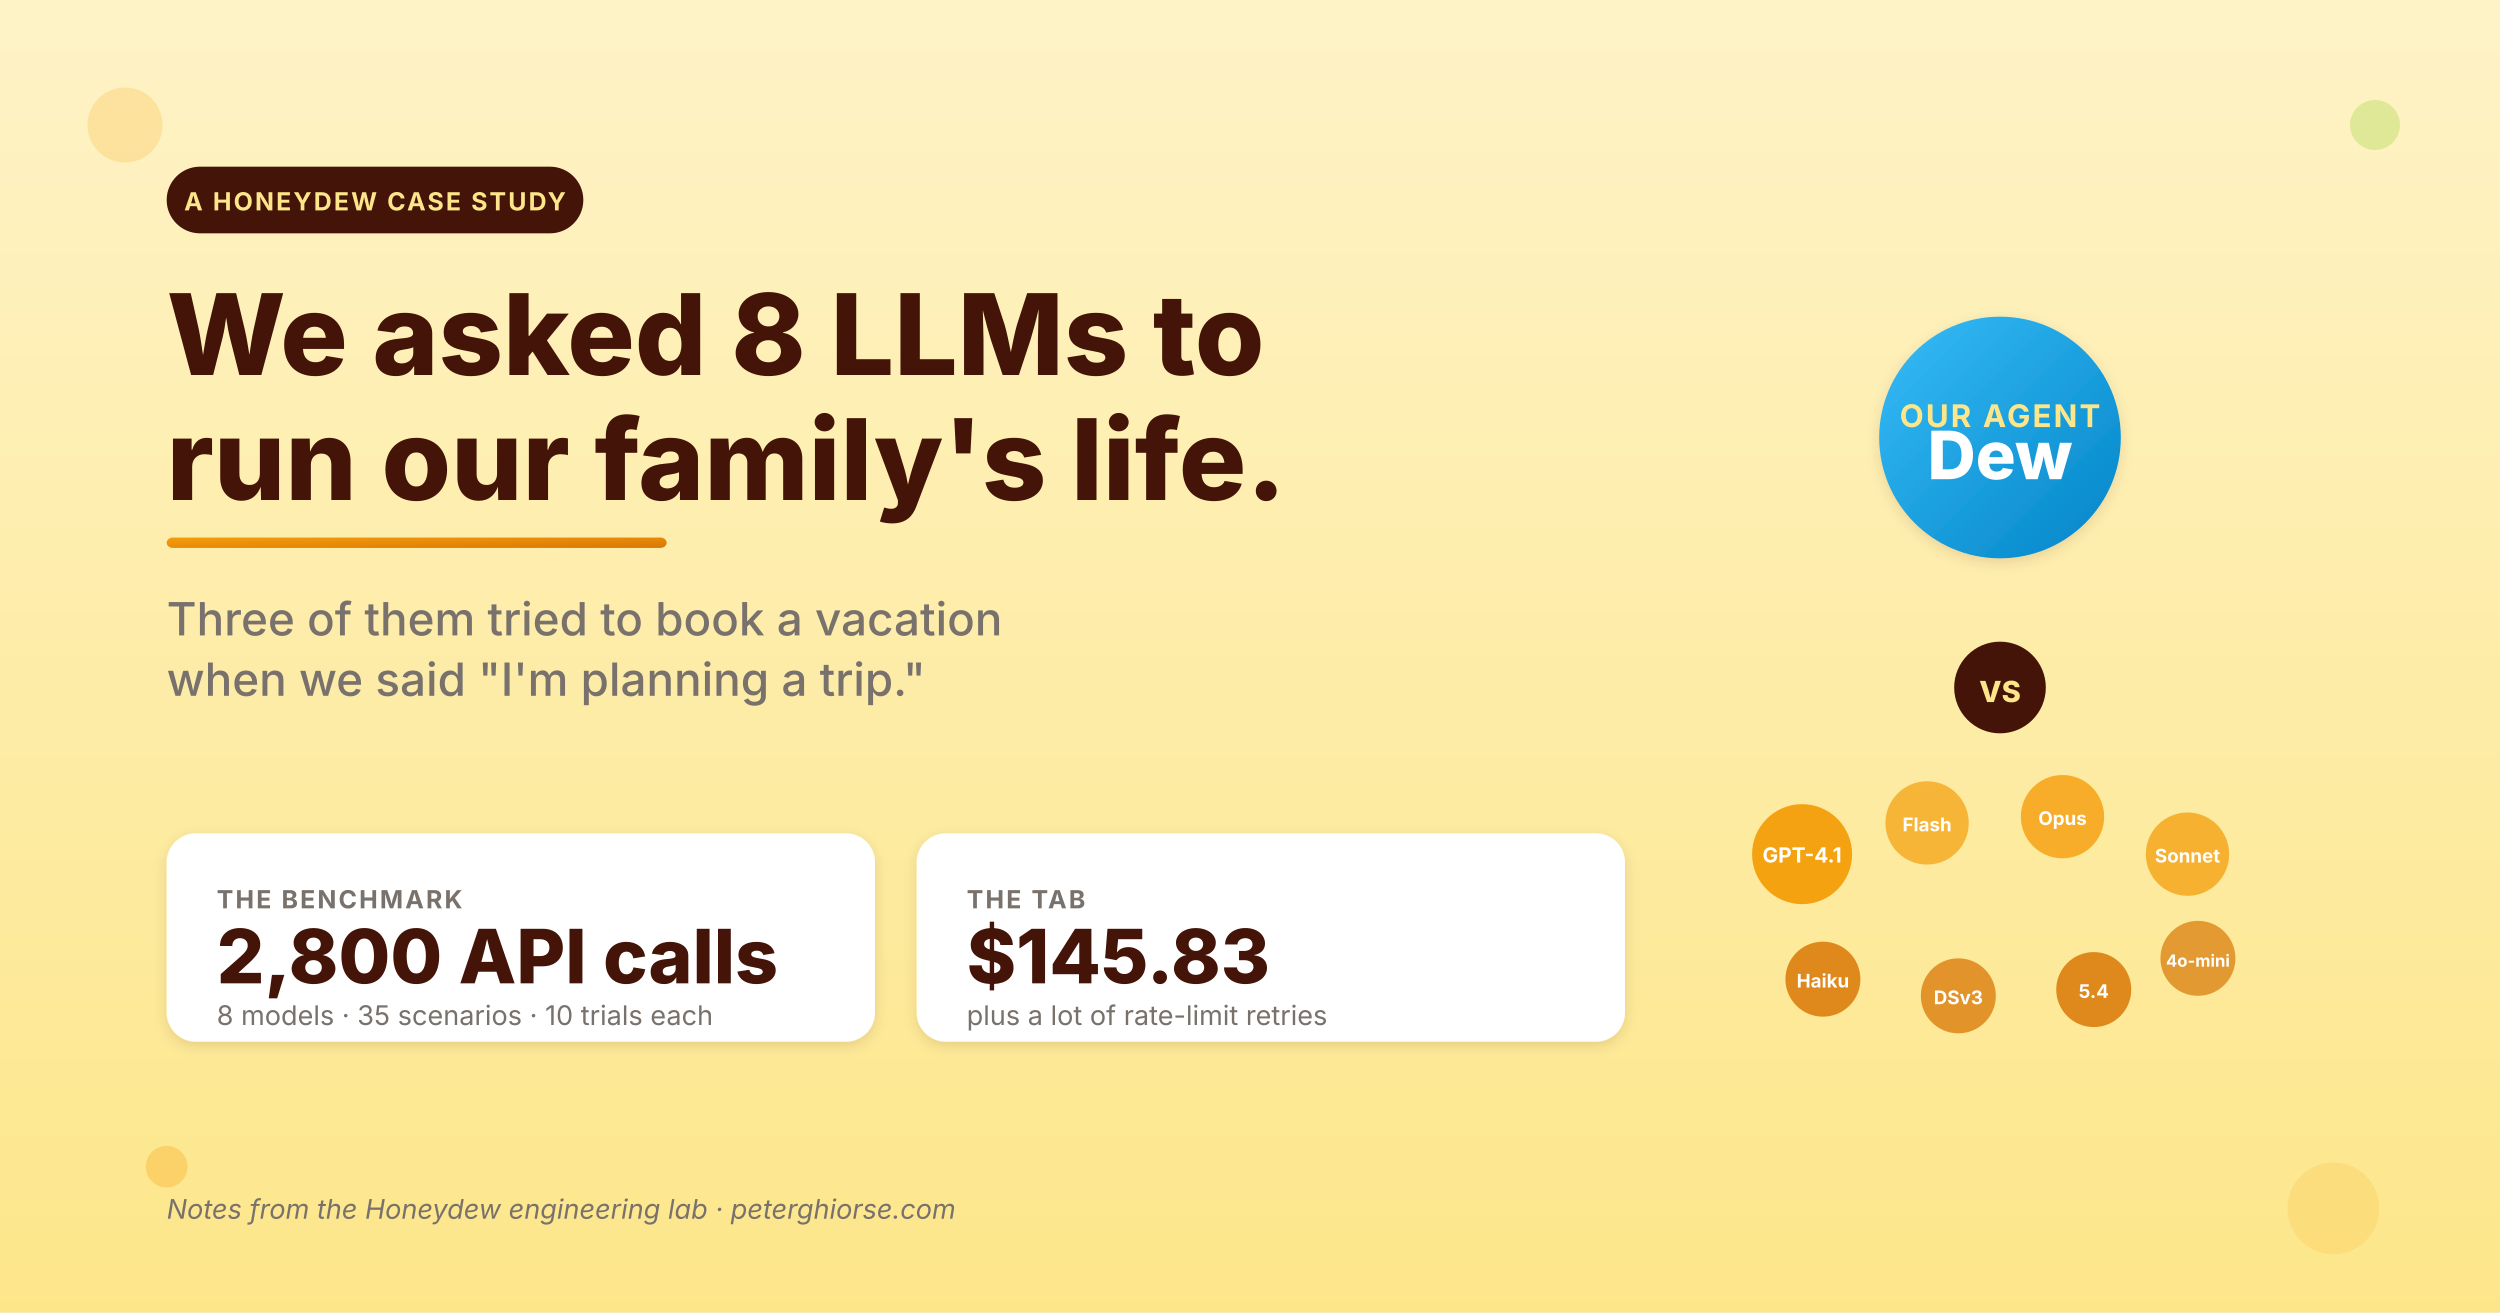
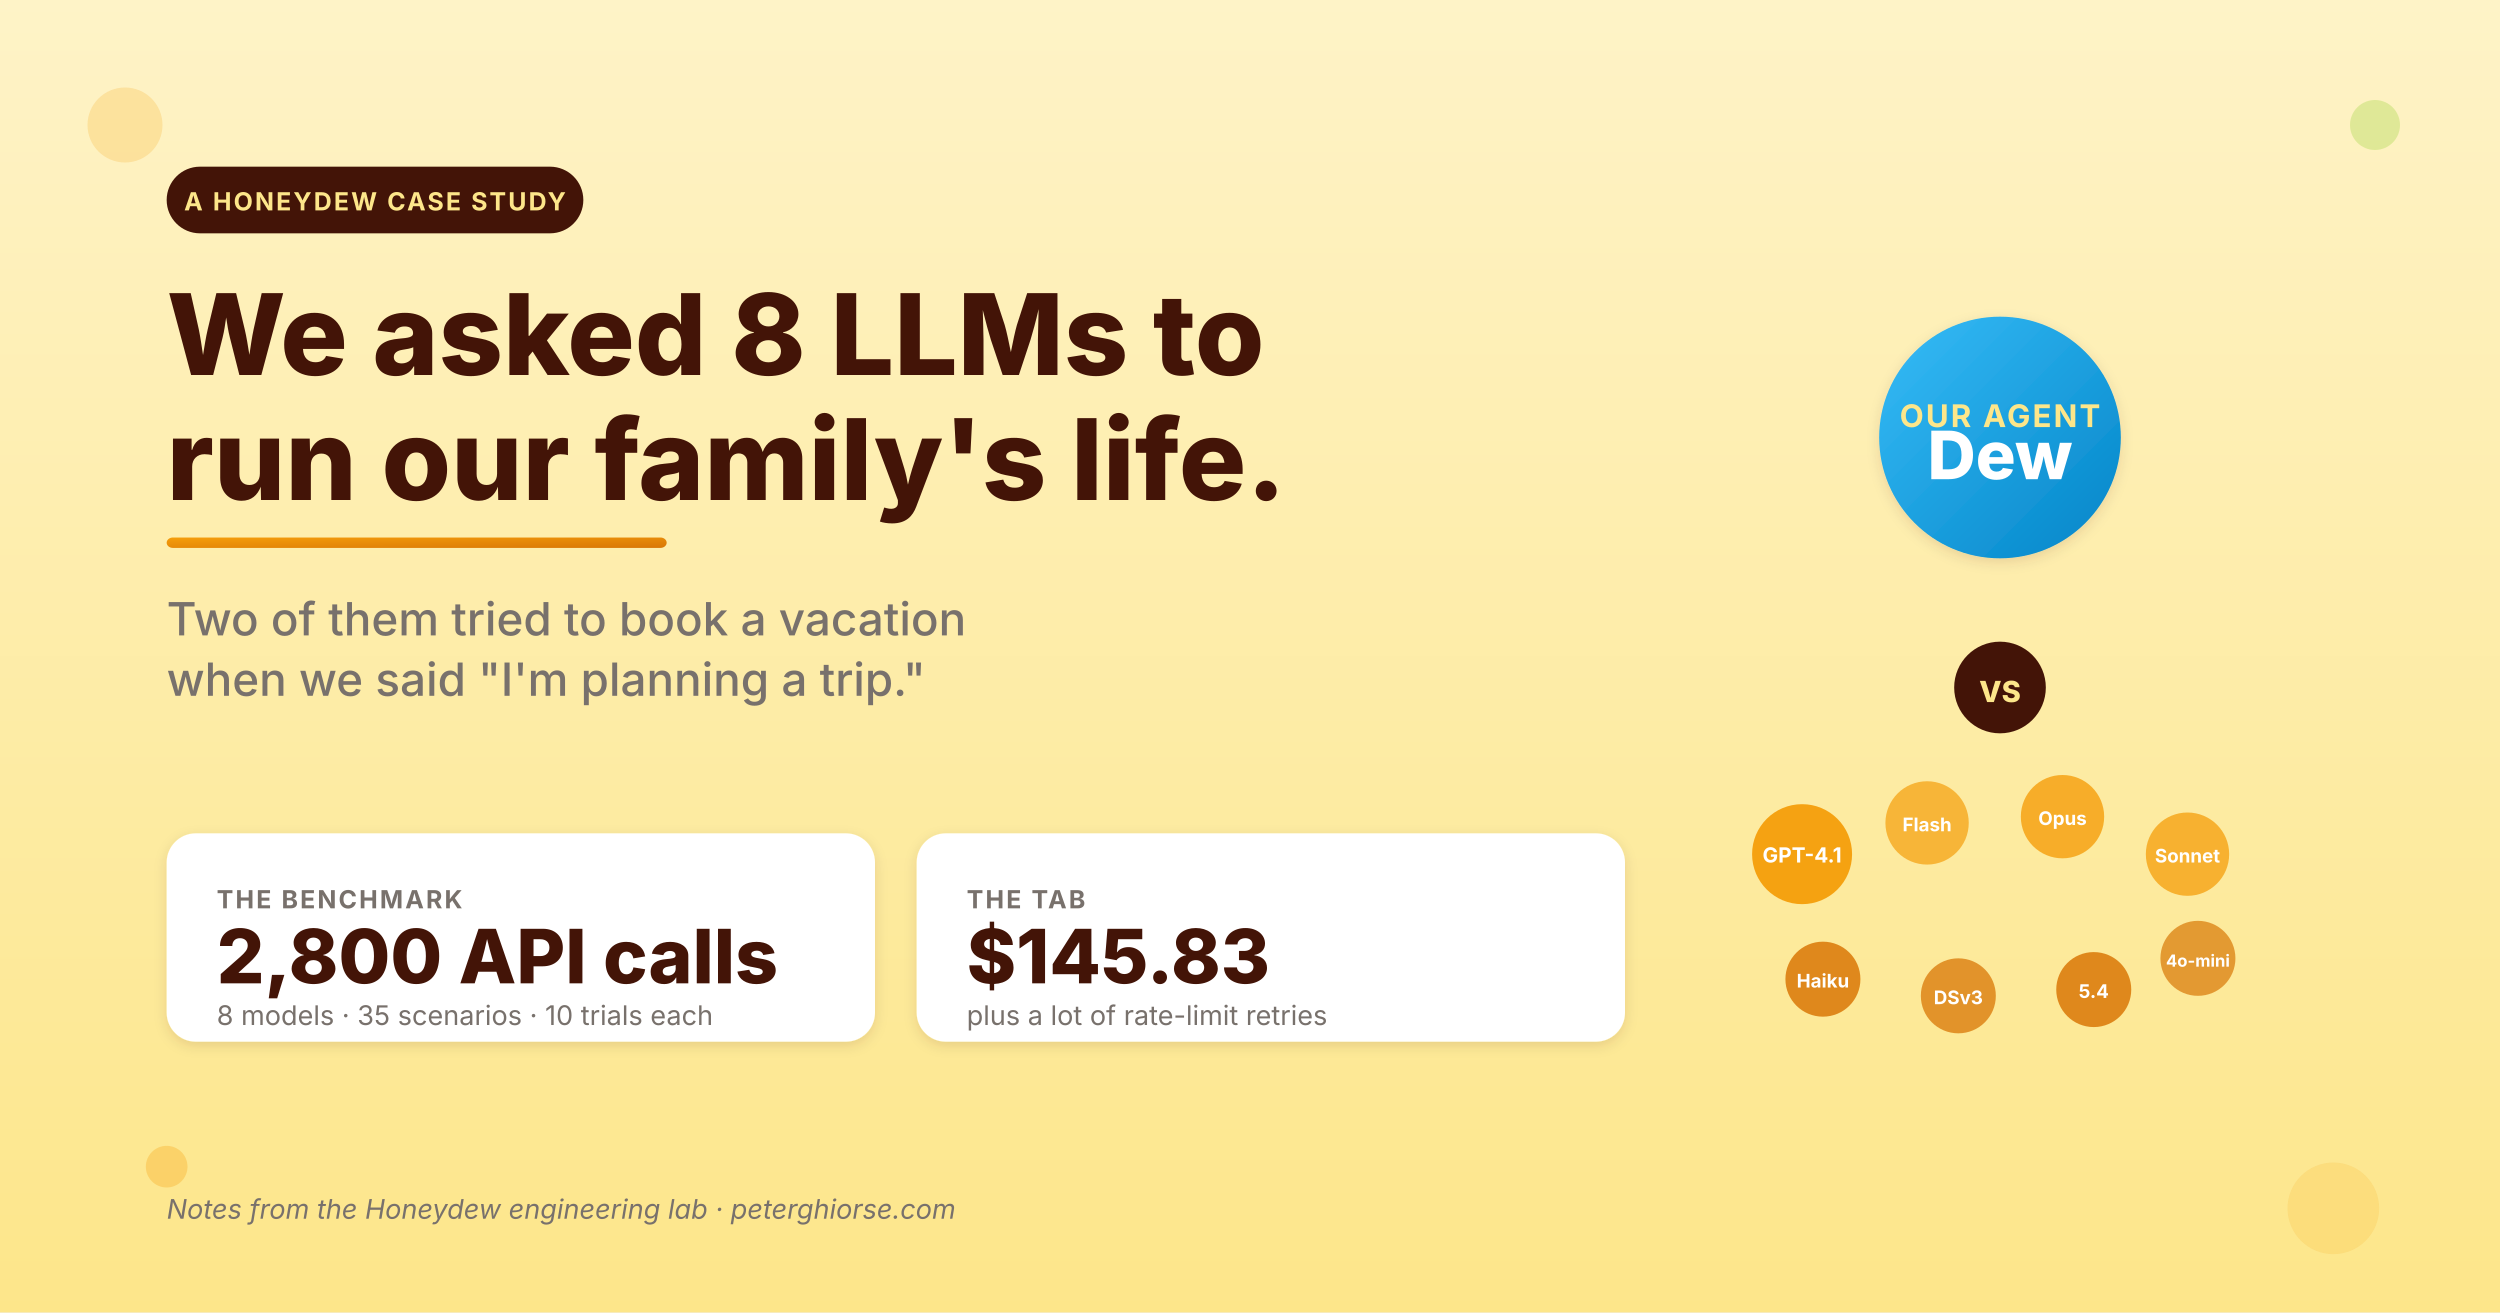
<svg xmlns="http://www.w3.org/2000/svg" viewBox="0 0 1200 630" font-family="system-ui, -apple-system, 'Segoe UI', sans-serif">
  <defs>
    <linearGradient id="bg" x1="0" y1="0" x2="0" y2="1">
      <stop offset="0%" stop-color="#FEF3C7" />
      <stop offset="100%" stop-color="#FDE68A" />
    </linearGradient>
    <linearGradient id="honey" x1="0" y1="0" x2="1" y2="1">
      <stop offset="0%" stop-color="#F59E0B" />
      <stop offset="100%" stop-color="#D97706" />
    </linearGradient>
    <linearGradient id="dew" x1="0" y1="0" x2="1" y2="1">
      <stop offset="0%" stop-color="#38BDF8" />
      <stop offset="100%" stop-color="#0284C7" />
    </linearGradient>
    <filter id="softshadow">
      <feDropShadow dx="0" dy="2" stdDeviation="3" flood-color="#451a03" flood-opacity="0.12" />
    </filter>
  </defs>
  <rect width="1200" height="630" fill="url(#bg)" />
  <circle cx="60" cy="60" r="18" fill="#F59E0B" opacity="0.2" />
  <circle cx="1140" cy="60" r="12" fill="#84CC16" opacity="0.25" />
  <circle cx="1120" cy="580" r="22" fill="#F59E0B" opacity="0.15" />
  <circle cx="80" cy="560" r="10" fill="#F59E0B" opacity="0.3" />
  <rect x="80" y="80" width="200" height="32" rx="16" fill="#431407" />
  <text x="180" y="101" text-anchor="middle" fill="#FDE68A" font-size="12" font-weight="700" letter-spacing="1">A HONEYDEW CASE STUDY</text>
  <text x="80" y="180" fill="#431407" font-size="54" font-weight="800">We asked 8 LLMs to</text>
  <text x="80" y="240" fill="#431407" font-size="54" font-weight="800">run our family's life.</text>
  <rect x="80" y="258" width="240" height="5" rx="3" fill="url(#honey)" />
-   <text x="80" y="305" fill="#78716C" font-size="22" font-weight="500">Three of them tried to book a vacation</text>
+   <text x="80" y="305" fill="#78716C" font-size="22" font-weight="500">Two of them tried to book a vacation</text>
  <text x="80" y="334" fill="#78716C" font-size="22" font-weight="500">when we said "I'm planning a trip."</text>
  <g transform="translate(80, 400)">
    <rect x="0" y="0" width="340" height="100" rx="14" fill="#fff" filter="url(#softshadow)" />
    <text x="24" y="36" fill="#78716C" font-size="12" font-weight="700" letter-spacing="1">THE BENCHMARK</text>
    <text x="24" y="72" fill="#431407" font-size="36" font-weight="800">2,800 API calls</text>
    <text x="24" y="92" fill="#78716C" font-size="13">8 models · 35 scenarios · 10 trials each</text>
    <rect x="360" y="0" width="340" height="100" rx="14" fill="#fff" filter="url(#softshadow)" />
    <text x="384" y="36" fill="#78716C" font-size="12" font-weight="700" letter-spacing="1">THE TAB</text>
    <text x="384" y="72" fill="#431407" font-size="36" font-weight="800">$145.83</text>
    <text x="384" y="92" fill="#78716C" font-size="13">plus a lot of rate-limit retries</text>
  </g>
  <g transform="translate(820, 130)">
    <circle cx="140" cy="80" r="58" fill="url(#dew)" filter="url(#softshadow)" />
    <text x="140" y="75" text-anchor="middle" fill="#FDE68A" font-size="15" font-weight="700" letter-spacing="1">OUR AGENT</text>
    <text x="140" y="100" text-anchor="middle" fill="#fff" font-size="32" font-weight="800">Dew</text>
    <circle cx="140" cy="200" r="22" fill="#431407" />
    <text x="140" y="207" text-anchor="middle" fill="#FDE68A" font-size="14" font-weight="800">VS</text>
    <g transform="translate(140, 320)">
      <circle cx="-95" cy="-40" r="24" fill="#F59E0B" opacity="0.95" />
      <text x="-95" y="-36" text-anchor="middle" fill="#fff" font-size="10" font-weight="700">GPT-4.1</text>
      <circle cx="-35" cy="-55" r="20" fill="#F59E0B" opacity="0.7" />
      <text x="-35" y="-51" text-anchor="middle" fill="#fff" font-size="9" font-weight="700">Flash</text>
      <circle cx="30" cy="-58" r="20" fill="#F59E0B" opacity="0.8" />
      <text x="30" y="-54" text-anchor="middle" fill="#fff" font-size="9" font-weight="700">Opus</text>
      <circle cx="90" cy="-40" r="20" fill="#F59E0B" opacity="0.75" />
      <text x="90" y="-36" text-anchor="middle" fill="#fff" font-size="9" font-weight="700">Sonnet</text>
      <circle cx="-85" cy="20" r="18" fill="#D97706" opacity="0.85" />
      <text x="-85" y="24" text-anchor="middle" fill="#fff" font-size="9" font-weight="700">Haiku</text>
      <circle cx="-20" cy="28" r="18" fill="#D97706" opacity="0.75" />
      <text x="-20" y="32" text-anchor="middle" fill="#fff" font-size="9" font-weight="700">DSv3</text>
      <circle cx="45" cy="25" r="18" fill="#D97706" opacity="0.85" />
      <text x="45" y="29" text-anchor="middle" fill="#fff" font-size="9" font-weight="700">5.4</text>
      <circle cx="95" cy="10" r="18" fill="#D97706" opacity="0.7" />
      <text x="95" y="14" text-anchor="middle" fill="#fff" font-size="8" font-weight="700">4o-mini</text>
    </g>
  </g>
  <text x="80" y="585" fill="#78716C" font-size="13" font-style="italic">Notes from the Honeydew engineering lab · peterghiorse.com</text>
</svg>
